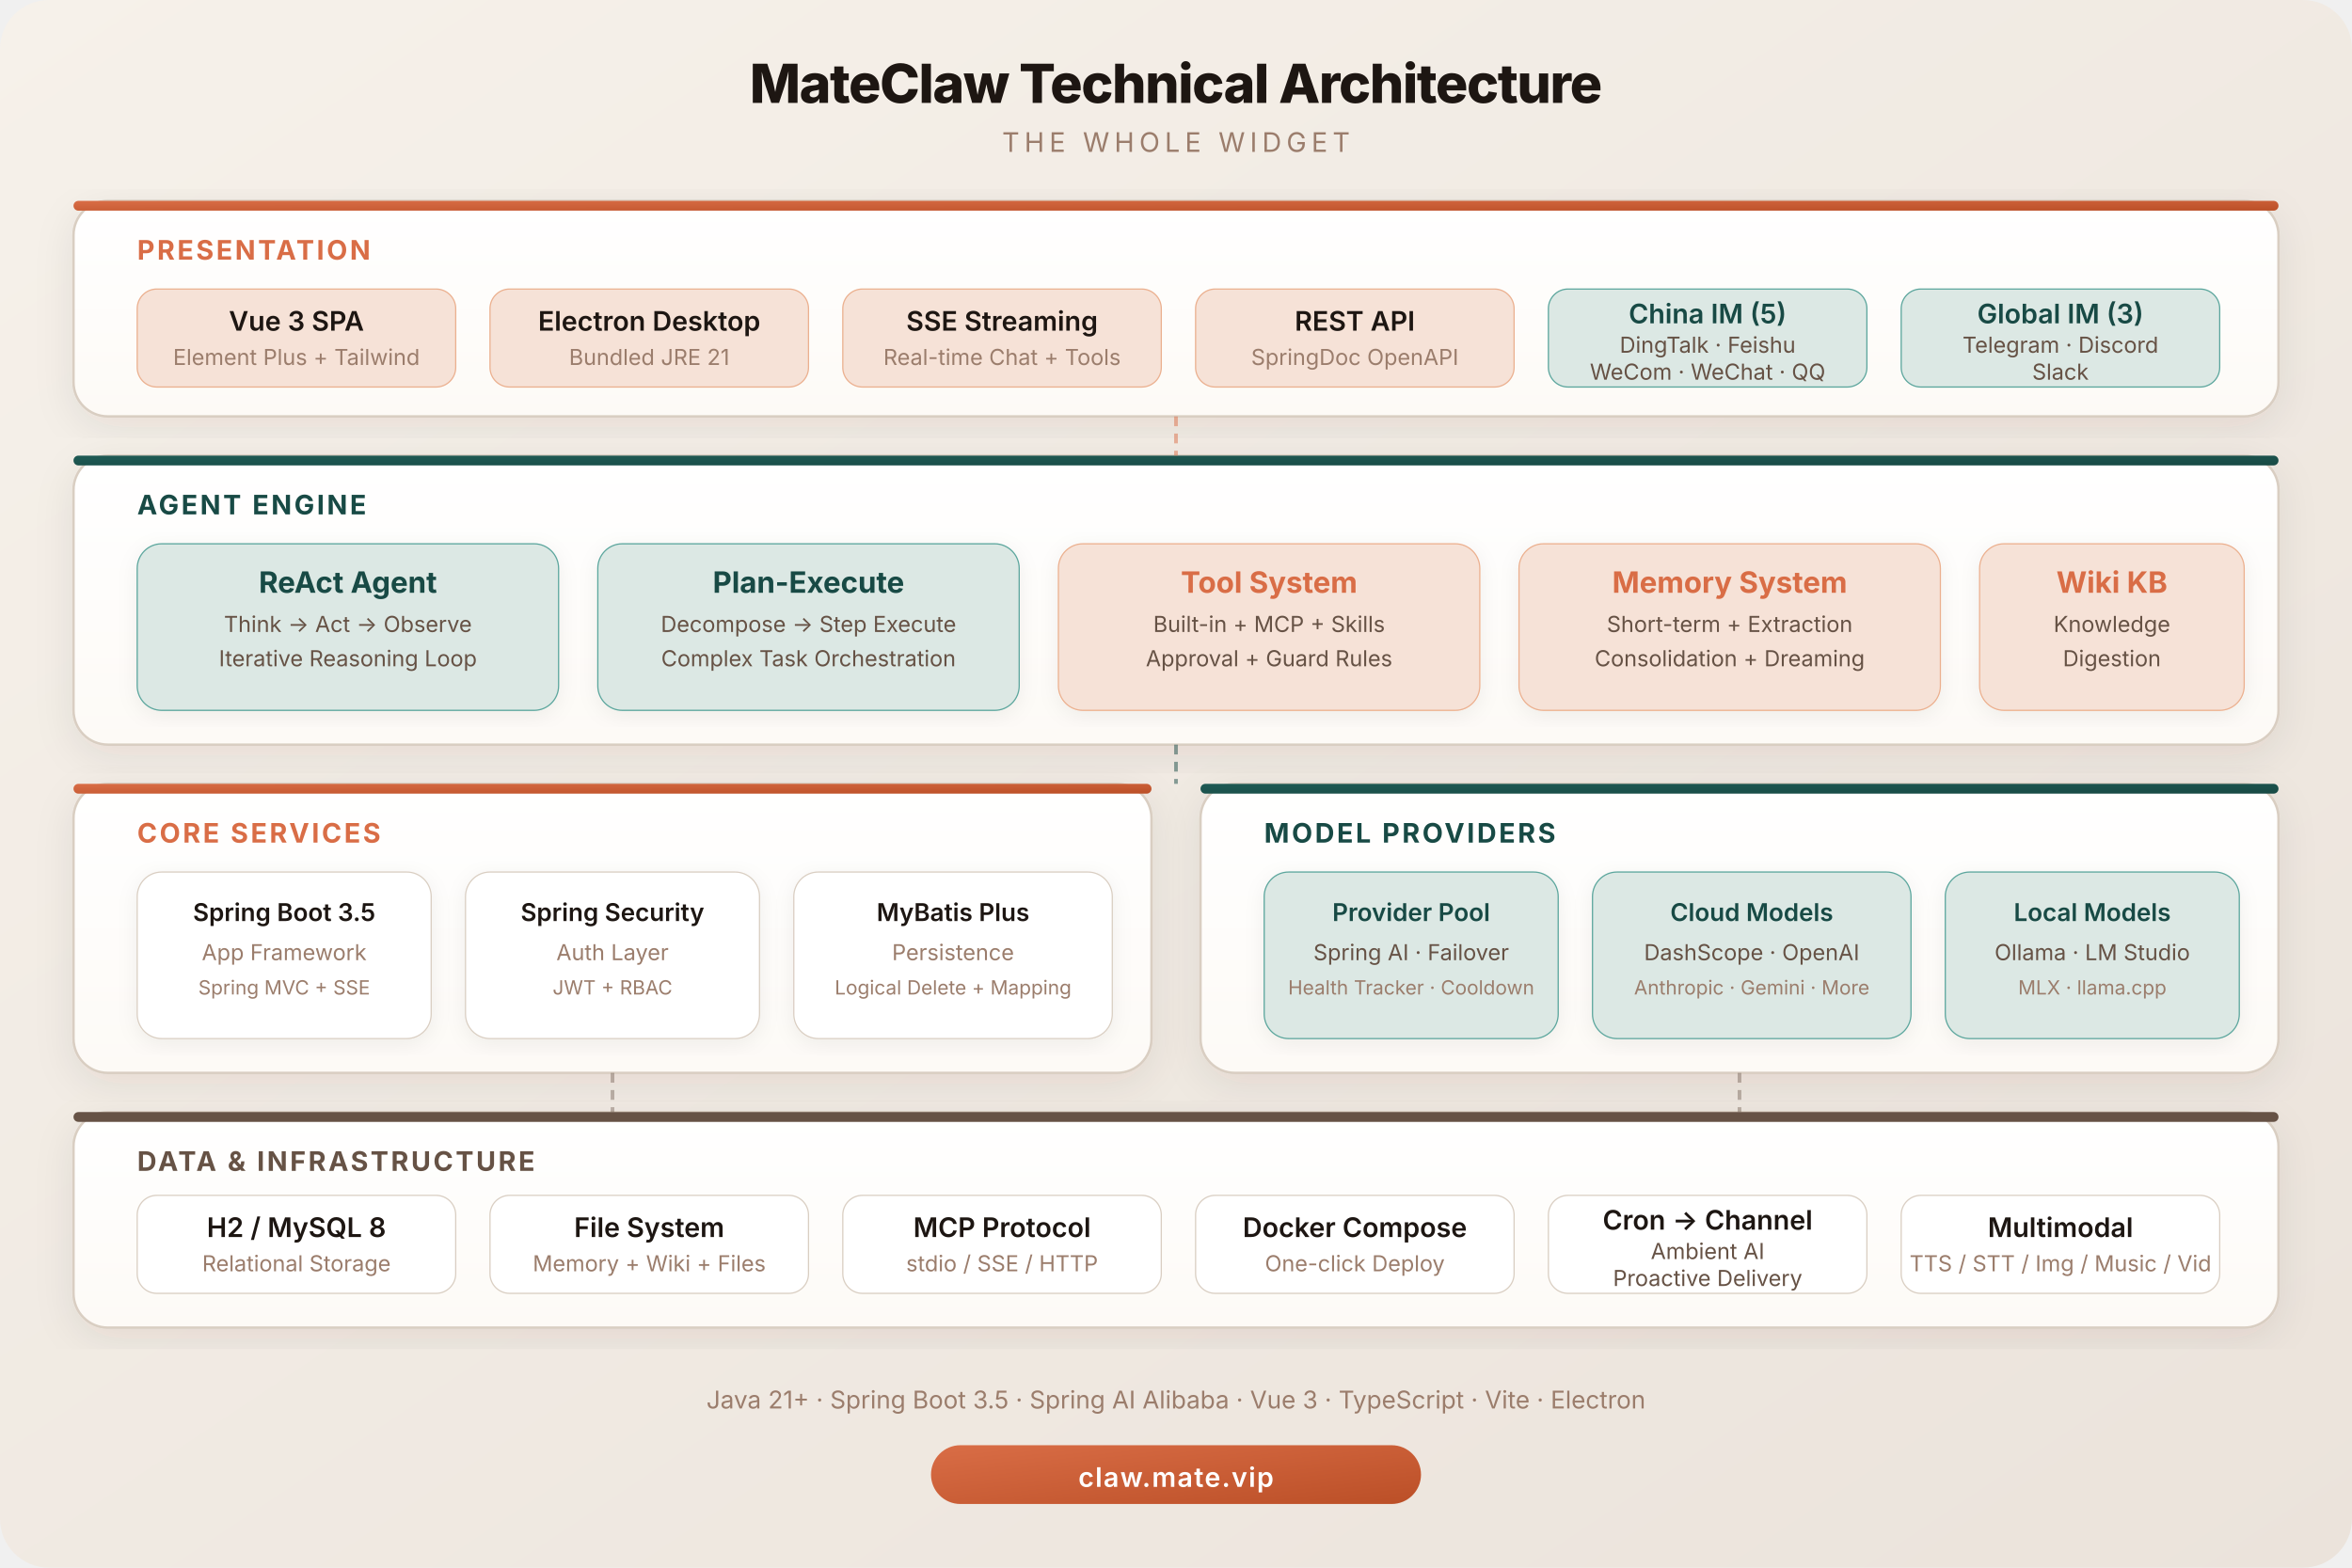
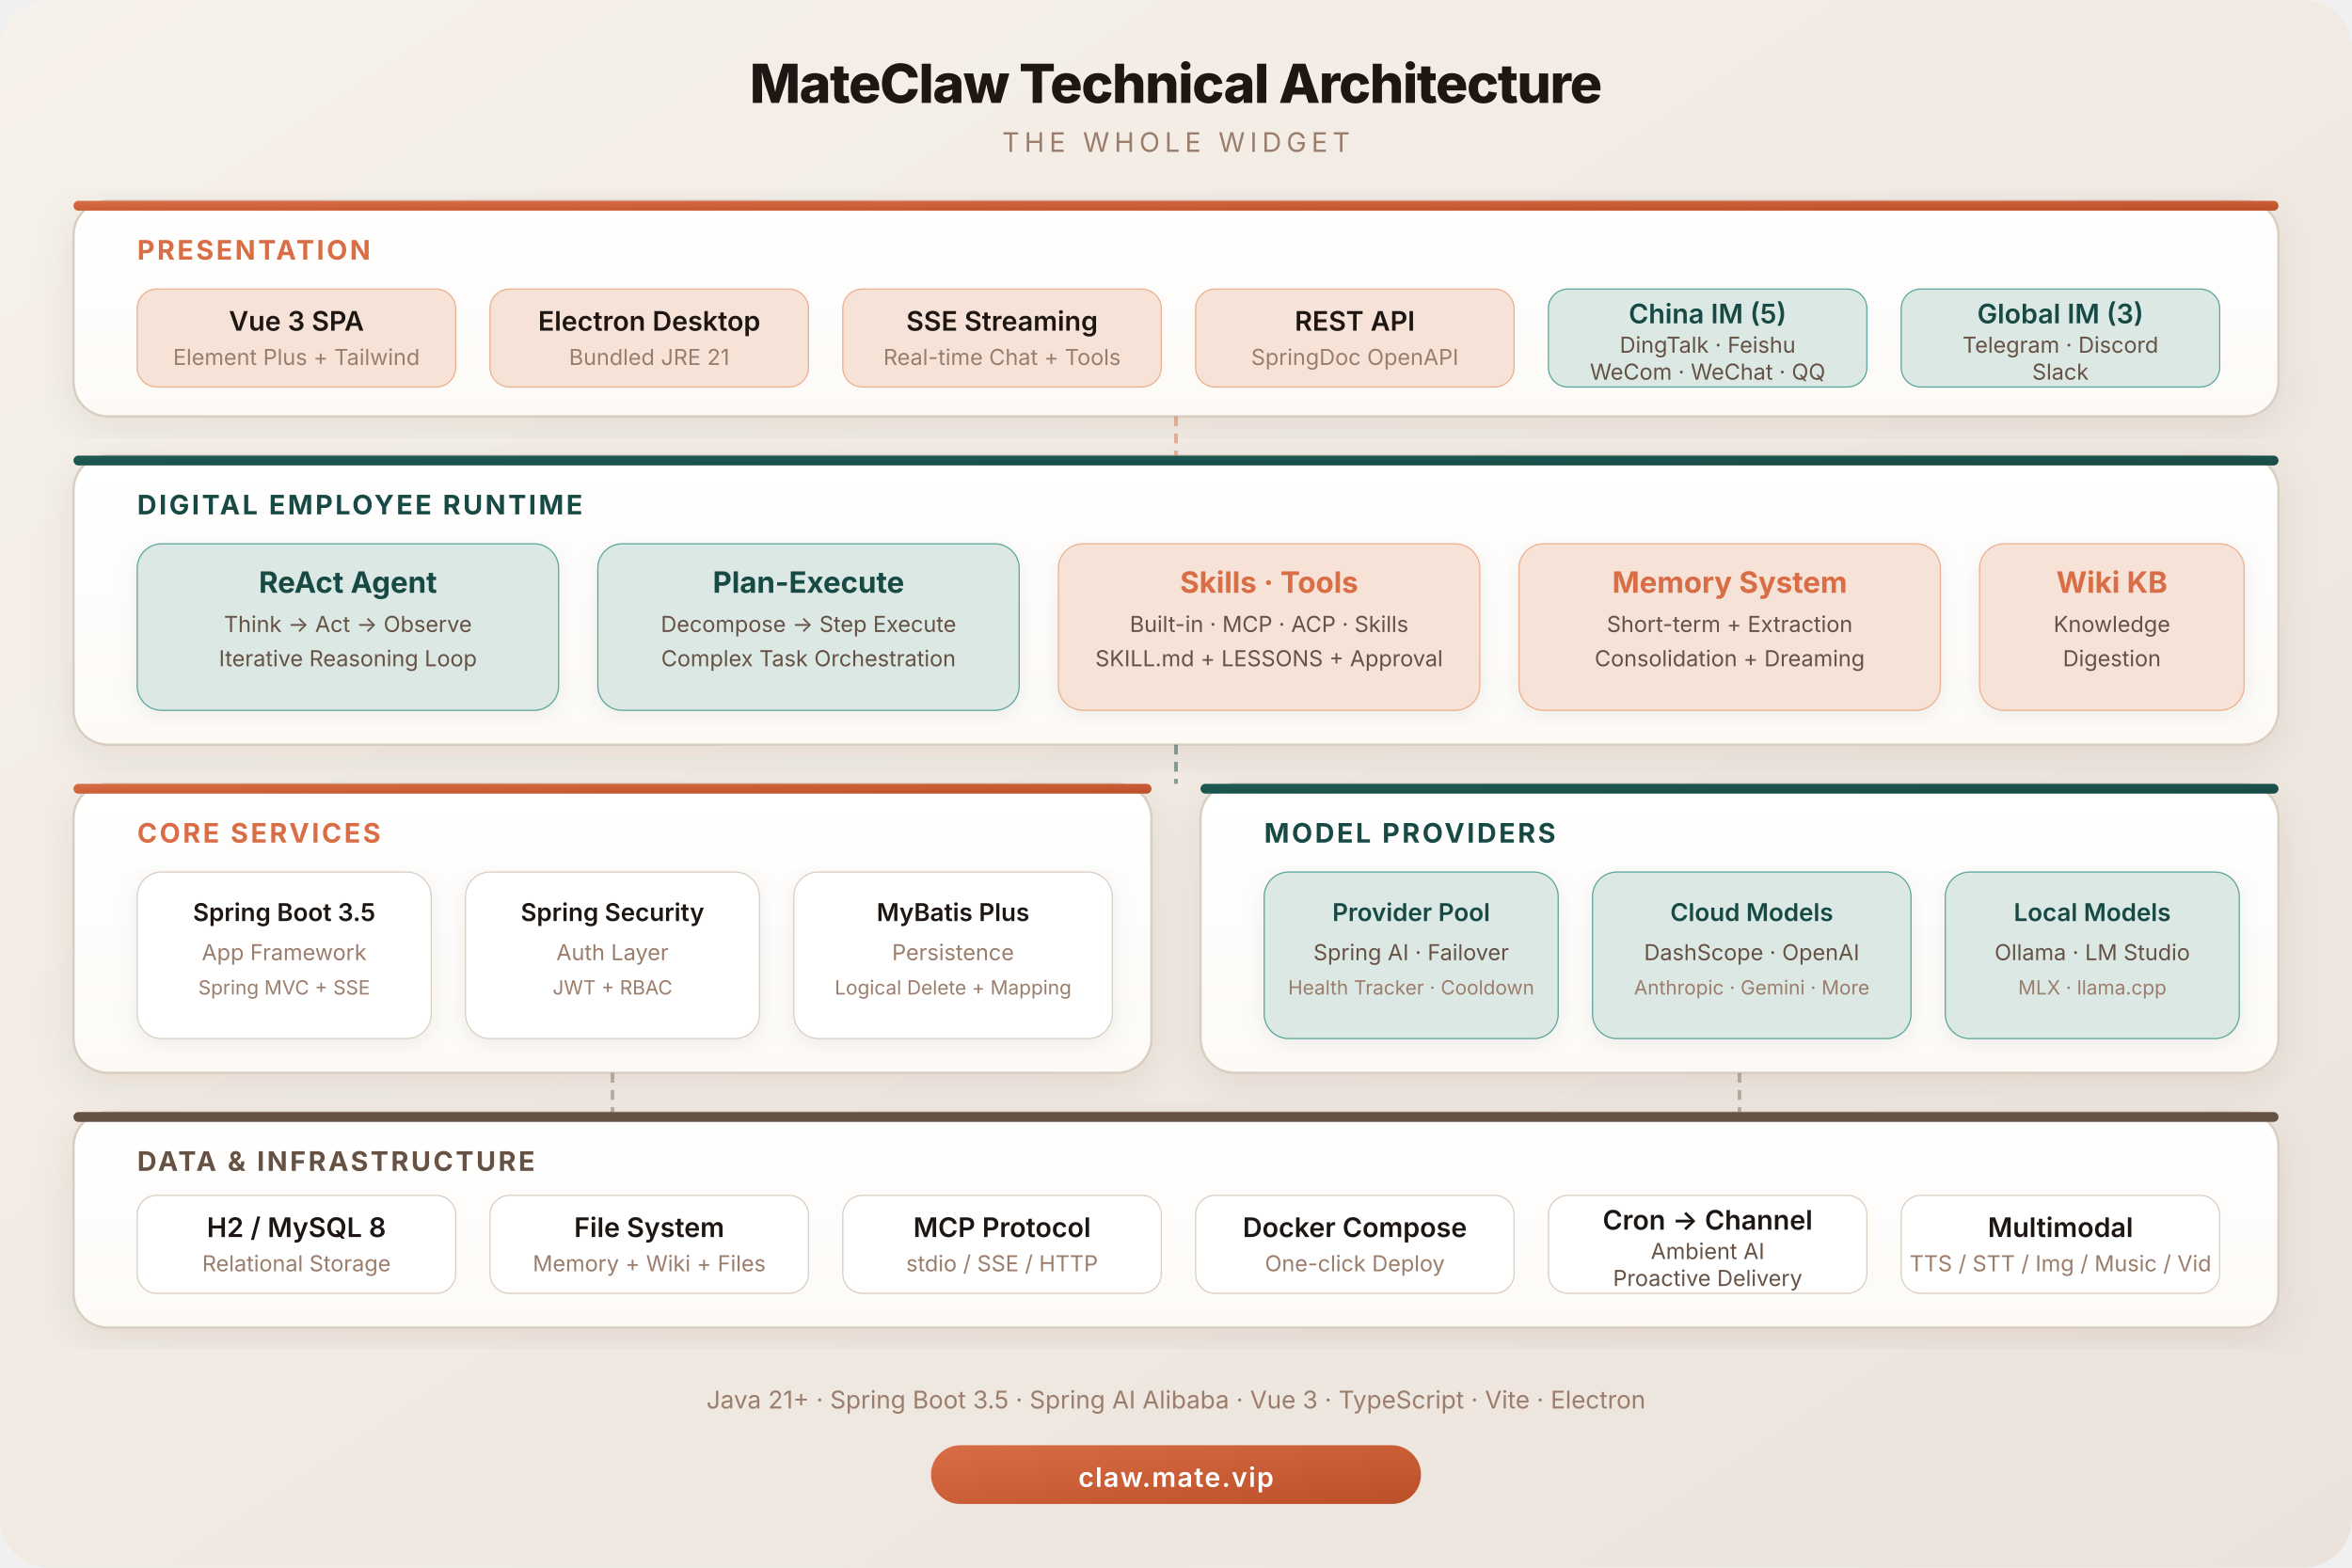
<svg xmlns="http://www.w3.org/2000/svg" viewBox="0 0 960 640" font-family="'Inter','SF Pro Display','Segoe UI',sans-serif">
  <defs>
    <linearGradient id="bg" x1="0" y1="0" x2="1" y2="1">
      <stop offset="0%" stop-color="#f6f1ea" />
      <stop offset="100%" stop-color="#ebe3db" />
    </linearGradient>
    <linearGradient id="primary" x1="0" y1="0" x2="1" y2="1">
      <stop offset="0%" stop-color="#d96d46" />
      <stop offset="100%" stop-color="#bb4f27" />
    </linearGradient>
    <linearGradient id="accent" x1="0" y1="0" x2="1" y2="1">
      <stop offset="0%" stop-color="#1e5a54" />
      <stop offset="100%" stop-color="#184a45" />
    </linearGradient>
    <linearGradient id="warm" x1="0" y1="0" x2="0" y2="1">
      <stop offset="0%" stop-color="#ffffff" />
      <stop offset="100%" stop-color="#fdfaf6" />
    </linearGradient>
    <filter id="shadow">
      <feDropShadow dx="0" dy="4" stdDeviation="8" flood-color="#3a2013" flood-opacity="0.08" />
    </filter>
    <filter id="shadowSm">
      <feDropShadow dx="0" dy="2" stdDeviation="4" flood-color="#3a2013" flood-opacity="0.06" />
    </filter>
  </defs>
  <rect width="960" height="640" rx="20" fill="url(#bg)" />
  <text x="480" y="42" text-anchor="middle" font-size="22" font-weight="800" fill="#1d1612" letter-spacing="-0.5">MateClaw Technical Architecture</text>
  <text x="480" y="62" text-anchor="middle" font-size="11" fill="#9b7d6c" letter-spacing="2">THE WHOLE WIDGET</text>
  <rect x="30" y="82" width="900" height="88" rx="14" fill="url(#warm)" stroke="#d9cec2" stroke-width="1" filter="url(#shadow)" />
  <rect x="30" y="82" width="900" height="4" rx="2" fill="url(#primary)" />
  <text x="56" y="106" font-size="11" font-weight="700" fill="#d96d46" letter-spacing="1">PRESENTATION</text>
  <g transform="translate(56, 118)">
    <rect width="130" height="40" rx="8" fill="#f6e2d7" stroke="#ebb08f" stroke-width="0.5" />
    <text x="65" y="17" text-anchor="middle" font-size="11" font-weight="600" fill="#1d1612">Vue 3 SPA</text>
    <text x="65" y="31" text-anchor="middle" font-size="9" fill="#9b7d6c">Element Plus + Tailwind</text>
  </g>
  <g transform="translate(200, 118)">
    <rect width="130" height="40" rx="8" fill="#f6e2d7" stroke="#ebb08f" stroke-width="0.5" />
    <text x="65" y="17" text-anchor="middle" font-size="11" font-weight="600" fill="#1d1612">Electron Desktop</text>
    <text x="65" y="31" text-anchor="middle" font-size="9" fill="#9b7d6c">Bundled JRE 21</text>
  </g>
  <g transform="translate(344, 118)">
    <rect width="130" height="40" rx="8" fill="#f6e2d7" stroke="#ebb08f" stroke-width="0.5" />
    <text x="65" y="17" text-anchor="middle" font-size="11" font-weight="600" fill="#1d1612">SSE Streaming</text>
    <text x="65" y="31" text-anchor="middle" font-size="9" fill="#9b7d6c">Real-time Chat + Tools</text>
  </g>
  <g transform="translate(488, 118)">
    <rect width="130" height="40" rx="8" fill="#f6e2d7" stroke="#ebb08f" stroke-width="0.5" />
    <text x="65" y="17" text-anchor="middle" font-size="11" font-weight="600" fill="#1d1612">REST API</text>
    <text x="65" y="31" text-anchor="middle" font-size="9" fill="#9b7d6c">SpringDoc OpenAPI</text>
  </g>
  <g transform="translate(632, 118)">
    <rect width="130" height="40" rx="8" fill="#dce8e4" stroke="#5ca69d" stroke-width="0.5" />
    <text x="65" y="14" text-anchor="middle" font-size="11" font-weight="600" fill="#184a45">China IM (5)</text>
    <text x="65" y="26" text-anchor="middle" font-size="9" fill="#665245">DingTalk · Feishu</text>
    <text x="65" y="37" text-anchor="middle" font-size="9" fill="#665245">WeCom · WeChat · QQ</text>
  </g>
  <g transform="translate(776, 118)">
    <rect width="130" height="40" rx="8" fill="#dce8e4" stroke="#5ca69d" stroke-width="0.5" />
    <text x="65" y="14" text-anchor="middle" font-size="11" font-weight="600" fill="#184a45">Global IM (3)</text>
    <text x="65" y="26" text-anchor="middle" font-size="9" fill="#665245">Telegram · Discord</text>
    <text x="65" y="37" text-anchor="middle" font-size="9" fill="#665245">Slack</text>
  </g>
  <rect x="30" y="186" width="900" height="118" rx="14" fill="url(#warm)" stroke="#d9cec2" stroke-width="1" filter="url(#shadow)" />
  <rect x="30" y="186" width="900" height="4" rx="2" fill="url(#accent)" />
-   <text x="56" y="210" font-size="11" font-weight="700" fill="#184a45" letter-spacing="1">AGENT ENGINE</text>
+   <text x="56" y="210" font-size="11" font-weight="700" fill="#184a45" letter-spacing="1">DIGITAL EMPLOYEE RUNTIME</text>
  <g transform="translate(56, 222)">
    <rect width="172" height="68" rx="10" fill="#dce8e4" stroke="#5ca69d" stroke-width="0.5" filter="url(#shadowSm)" />
    <text x="86" y="20" text-anchor="middle" font-size="12" font-weight="700" fill="#184a45">ReAct Agent</text>
    <text x="86" y="36" text-anchor="middle" font-size="9" fill="#665245">Think → Act → Observe</text>
    <text x="86" y="50" text-anchor="middle" font-size="9" fill="#665245">Iterative Reasoning Loop</text>
  </g>
  <g transform="translate(244, 222)">
    <rect width="172" height="68" rx="10" fill="#dce8e4" stroke="#5ca69d" stroke-width="0.5" filter="url(#shadowSm)" />
    <text x="86" y="20" text-anchor="middle" font-size="12" font-weight="700" fill="#184a45">Plan-Execute</text>
    <text x="86" y="36" text-anchor="middle" font-size="9" fill="#665245">Decompose → Step Execute</text>
    <text x="86" y="50" text-anchor="middle" font-size="9" fill="#665245">Complex Task Orchestration</text>
  </g>
  <g transform="translate(432, 222)">
    <rect width="172" height="68" rx="10" fill="#f6e2d7" stroke="#ebb08f" stroke-width="0.5" filter="url(#shadowSm)" />
-     <text x="86" y="20" text-anchor="middle" font-size="12" font-weight="700" fill="#d96d46">Tool System</text>
-     <text x="86" y="36" text-anchor="middle" font-size="9" fill="#665245">Built-in + MCP + Skills</text>
-     <text x="86" y="50" text-anchor="middle" font-size="9" fill="#665245">Approval + Guard Rules</text>
+     <text x="86" y="20" text-anchor="middle" font-size="12" font-weight="700" fill="#d96d46">Skills · Tools</text>
+     <text x="86" y="36" text-anchor="middle" font-size="9" fill="#665245">Built-in · MCP · ACP · Skills</text>
+     <text x="86" y="50" text-anchor="middle" font-size="9" fill="#665245">SKILL.md + LESSONS + Approval</text>
  </g>
  <g transform="translate(620, 222)">
    <rect width="172" height="68" rx="10" fill="#f6e2d7" stroke="#ebb08f" stroke-width="0.5" filter="url(#shadowSm)" />
    <text x="86" y="20" text-anchor="middle" font-size="12" font-weight="700" fill="#d96d46">Memory System</text>
    <text x="86" y="36" text-anchor="middle" font-size="9" fill="#665245">Short-term + Extraction</text>
    <text x="86" y="50" text-anchor="middle" font-size="9" fill="#665245">Consolidation + Dreaming</text>
  </g>
  <g transform="translate(808, 222)">
    <rect width="108" height="68" rx="10" fill="#f6e2d7" stroke="#ebb08f" stroke-width="0.5" filter="url(#shadowSm)" />
    <text x="54" y="20" text-anchor="middle" font-size="12" font-weight="700" fill="#d96d46">Wiki KB</text>
    <text x="54" y="36" text-anchor="middle" font-size="9" fill="#665245">Knowledge</text>
    <text x="54" y="50" text-anchor="middle" font-size="9" fill="#665245">Digestion</text>
  </g>
  <rect x="30" y="320" width="440" height="118" rx="14" fill="url(#warm)" stroke="#d9cec2" stroke-width="1" filter="url(#shadow)" />
  <rect x="30" y="320" width="440" height="4" rx="2" fill="url(#primary)" />
  <text x="56" y="344" font-size="11" font-weight="700" fill="#d96d46" letter-spacing="1">CORE SERVICES</text>
  <g transform="translate(56, 356)">
    <rect width="120" height="68" rx="10" fill="#fff" stroke="#d9cec2" stroke-width="0.5" filter="url(#shadowSm)" />
    <text x="60" y="20" text-anchor="middle" font-size="10" font-weight="600" fill="#1d1612">Spring Boot 3.5</text>
    <text x="60" y="36" text-anchor="middle" font-size="9" fill="#9b7d6c">App Framework</text>
    <text x="60" y="50" text-anchor="middle" font-size="8" fill="#9b7d6c">Spring MVC + SSE</text>
  </g>
  <g transform="translate(190, 356)">
    <rect width="120" height="68" rx="10" fill="#fff" stroke="#d9cec2" stroke-width="0.5" filter="url(#shadowSm)" />
    <text x="60" y="20" text-anchor="middle" font-size="10" font-weight="600" fill="#1d1612">Spring Security</text>
    <text x="60" y="36" text-anchor="middle" font-size="9" fill="#9b7d6c">Auth Layer</text>
    <text x="60" y="50" text-anchor="middle" font-size="8" fill="#9b7d6c">JWT + RBAC</text>
  </g>
  <g transform="translate(324, 356)">
    <rect width="130" height="68" rx="10" fill="#fff" stroke="#d9cec2" stroke-width="0.5" filter="url(#shadowSm)" />
    <text x="65" y="20" text-anchor="middle" font-size="10" font-weight="600" fill="#1d1612">MyBatis Plus</text>
    <text x="65" y="36" text-anchor="middle" font-size="9" fill="#9b7d6c">Persistence</text>
    <text x="65" y="50" text-anchor="middle" font-size="8" fill="#9b7d6c">Logical Delete + Mapping</text>
  </g>
  <rect x="490" y="320" width="440" height="118" rx="14" fill="url(#warm)" stroke="#d9cec2" stroke-width="1" filter="url(#shadow)" />
  <rect x="490" y="320" width="440" height="4" rx="2" fill="url(#accent)" />
  <text x="516" y="344" font-size="11" font-weight="700" fill="#184a45" letter-spacing="1">MODEL PROVIDERS</text>
  <g transform="translate(516, 356)">
    <rect width="120" height="68" rx="10" fill="#dce8e4" stroke="#5ca69d" stroke-width="0.5" filter="url(#shadowSm)" />
    <text x="60" y="20" text-anchor="middle" font-size="10" font-weight="600" fill="#184a45">Provider Pool</text>
    <text x="60" y="36" text-anchor="middle" font-size="9" fill="#665245">Spring AI · Failover</text>
    <text x="60" y="50" text-anchor="middle" font-size="8" fill="#9b7d6c">Health Tracker · Cooldown</text>
  </g>
  <g transform="translate(650, 356)">
    <rect width="130" height="68" rx="10" fill="#dce8e4" stroke="#5ca69d" stroke-width="0.5" filter="url(#shadowSm)" />
    <text x="65" y="20" text-anchor="middle" font-size="10" font-weight="600" fill="#184a45">Cloud Models</text>
    <text x="65" y="36" text-anchor="middle" font-size="9" fill="#665245">DashScope · OpenAI</text>
    <text x="65" y="50" text-anchor="middle" font-size="8" fill="#9b7d6c">Anthropic · Gemini · More</text>
  </g>
  <g transform="translate(794, 356)">
    <rect width="120" height="68" rx="10" fill="#dce8e4" stroke="#5ca69d" stroke-width="0.5" filter="url(#shadowSm)" />
    <text x="60" y="20" text-anchor="middle" font-size="10" font-weight="600" fill="#184a45">Local Models</text>
    <text x="60" y="36" text-anchor="middle" font-size="9" fill="#665245">Ollama · LM Studio</text>
    <text x="60" y="50" text-anchor="middle" font-size="8" fill="#9b7d6c">MLX · llama.cpp</text>
  </g>
  <rect x="30" y="454" width="900" height="88" rx="14" fill="url(#warm)" stroke="#d9cec2" stroke-width="1" filter="url(#shadow)" />
  <rect x="30" y="454" width="900" height="4" rx="2" fill="#665245" />
  <text x="56" y="478" font-size="11" font-weight="700" fill="#665245" letter-spacing="1">DATA &amp; INFRASTRUCTURE</text>
  <g transform="translate(56, 488)">
    <rect width="130" height="40" rx="8" fill="#fff" stroke="#d9cec2" stroke-width="0.5" />
    <text x="65" y="17" text-anchor="middle" font-size="11" font-weight="600" fill="#1d1612">H2 / MySQL 8</text>
    <text x="65" y="31" text-anchor="middle" font-size="9" fill="#9b7d6c">Relational Storage</text>
  </g>
  <g transform="translate(200, 488)">
    <rect width="130" height="40" rx="8" fill="#fff" stroke="#d9cec2" stroke-width="0.5" />
    <text x="65" y="17" text-anchor="middle" font-size="11" font-weight="600" fill="#1d1612">File System</text>
    <text x="65" y="31" text-anchor="middle" font-size="9" fill="#9b7d6c">Memory + Wiki + Files</text>
  </g>
  <g transform="translate(344, 488)">
    <rect width="130" height="40" rx="8" fill="#fff" stroke="#d9cec2" stroke-width="0.5" />
    <text x="65" y="17" text-anchor="middle" font-size="11" font-weight="600" fill="#1d1612">MCP Protocol</text>
    <text x="65" y="31" text-anchor="middle" font-size="9" fill="#9b7d6c">stdio / SSE / HTTP</text>
  </g>
  <g transform="translate(488, 488)">
    <rect width="130" height="40" rx="8" fill="#fff" stroke="#d9cec2" stroke-width="0.5" />
    <text x="65" y="17" text-anchor="middle" font-size="11" font-weight="600" fill="#1d1612">Docker Compose</text>
    <text x="65" y="31" text-anchor="middle" font-size="9" fill="#9b7d6c">One-click Deploy</text>
  </g>
  <g transform="translate(632, 488)">
    <rect width="130" height="40" rx="8" fill="#fff" stroke="#d9cec2" stroke-width="0.5" />
    <text x="65" y="14" text-anchor="middle" font-size="11" font-weight="600" fill="#1d1612">Cron → Channel</text>
    <text x="65" y="26" text-anchor="middle" font-size="9" fill="#665245">Ambient AI</text>
    <text x="65" y="37" text-anchor="middle" font-size="9" fill="#665245">Proactive Delivery</text>
  </g>
  <g transform="translate(776, 488)">
    <rect width="130" height="40" rx="8" fill="#fff" stroke="#d9cec2" stroke-width="0.5" />
    <text x="65" y="17" text-anchor="middle" font-size="11" font-weight="600" fill="#1d1612">Multimodal</text>
    <text x="65" y="31" text-anchor="middle" font-size="9" fill="#9b7d6c">TTS / STT / Img / Music / Vid</text>
  </g>
  <line x1="480" y1="170" x2="480" y2="186" stroke="#d96d46" stroke-width="1.5" stroke-dasharray="4,3" opacity="0.5" />
  <line x1="480" y1="304" x2="480" y2="320" stroke="#184a45" stroke-width="1.5" stroke-dasharray="4,3" opacity="0.5" />
  <line x1="250" y1="438" x2="250" y2="454" stroke="#665245" stroke-width="1.5" stroke-dasharray="4,3" opacity="0.4" />
  <line x1="710" y1="438" x2="710" y2="454" stroke="#665245" stroke-width="1.5" stroke-dasharray="4,3" opacity="0.4" />
  <text x="480" y="575" text-anchor="middle" font-size="10" fill="#9b7d6c">Java 21+ · Spring Boot 3.5 · Spring AI Alibaba · Vue 3 · TypeScript · Vite · Electron</text>
  <rect x="380" y="590" width="200" height="24" rx="12" fill="url(#primary)" />
  <text x="480" y="607" text-anchor="middle" font-size="11" font-weight="600" fill="#fff" letter-spacing="0.5">claw.mate.vip</text>
</svg>
